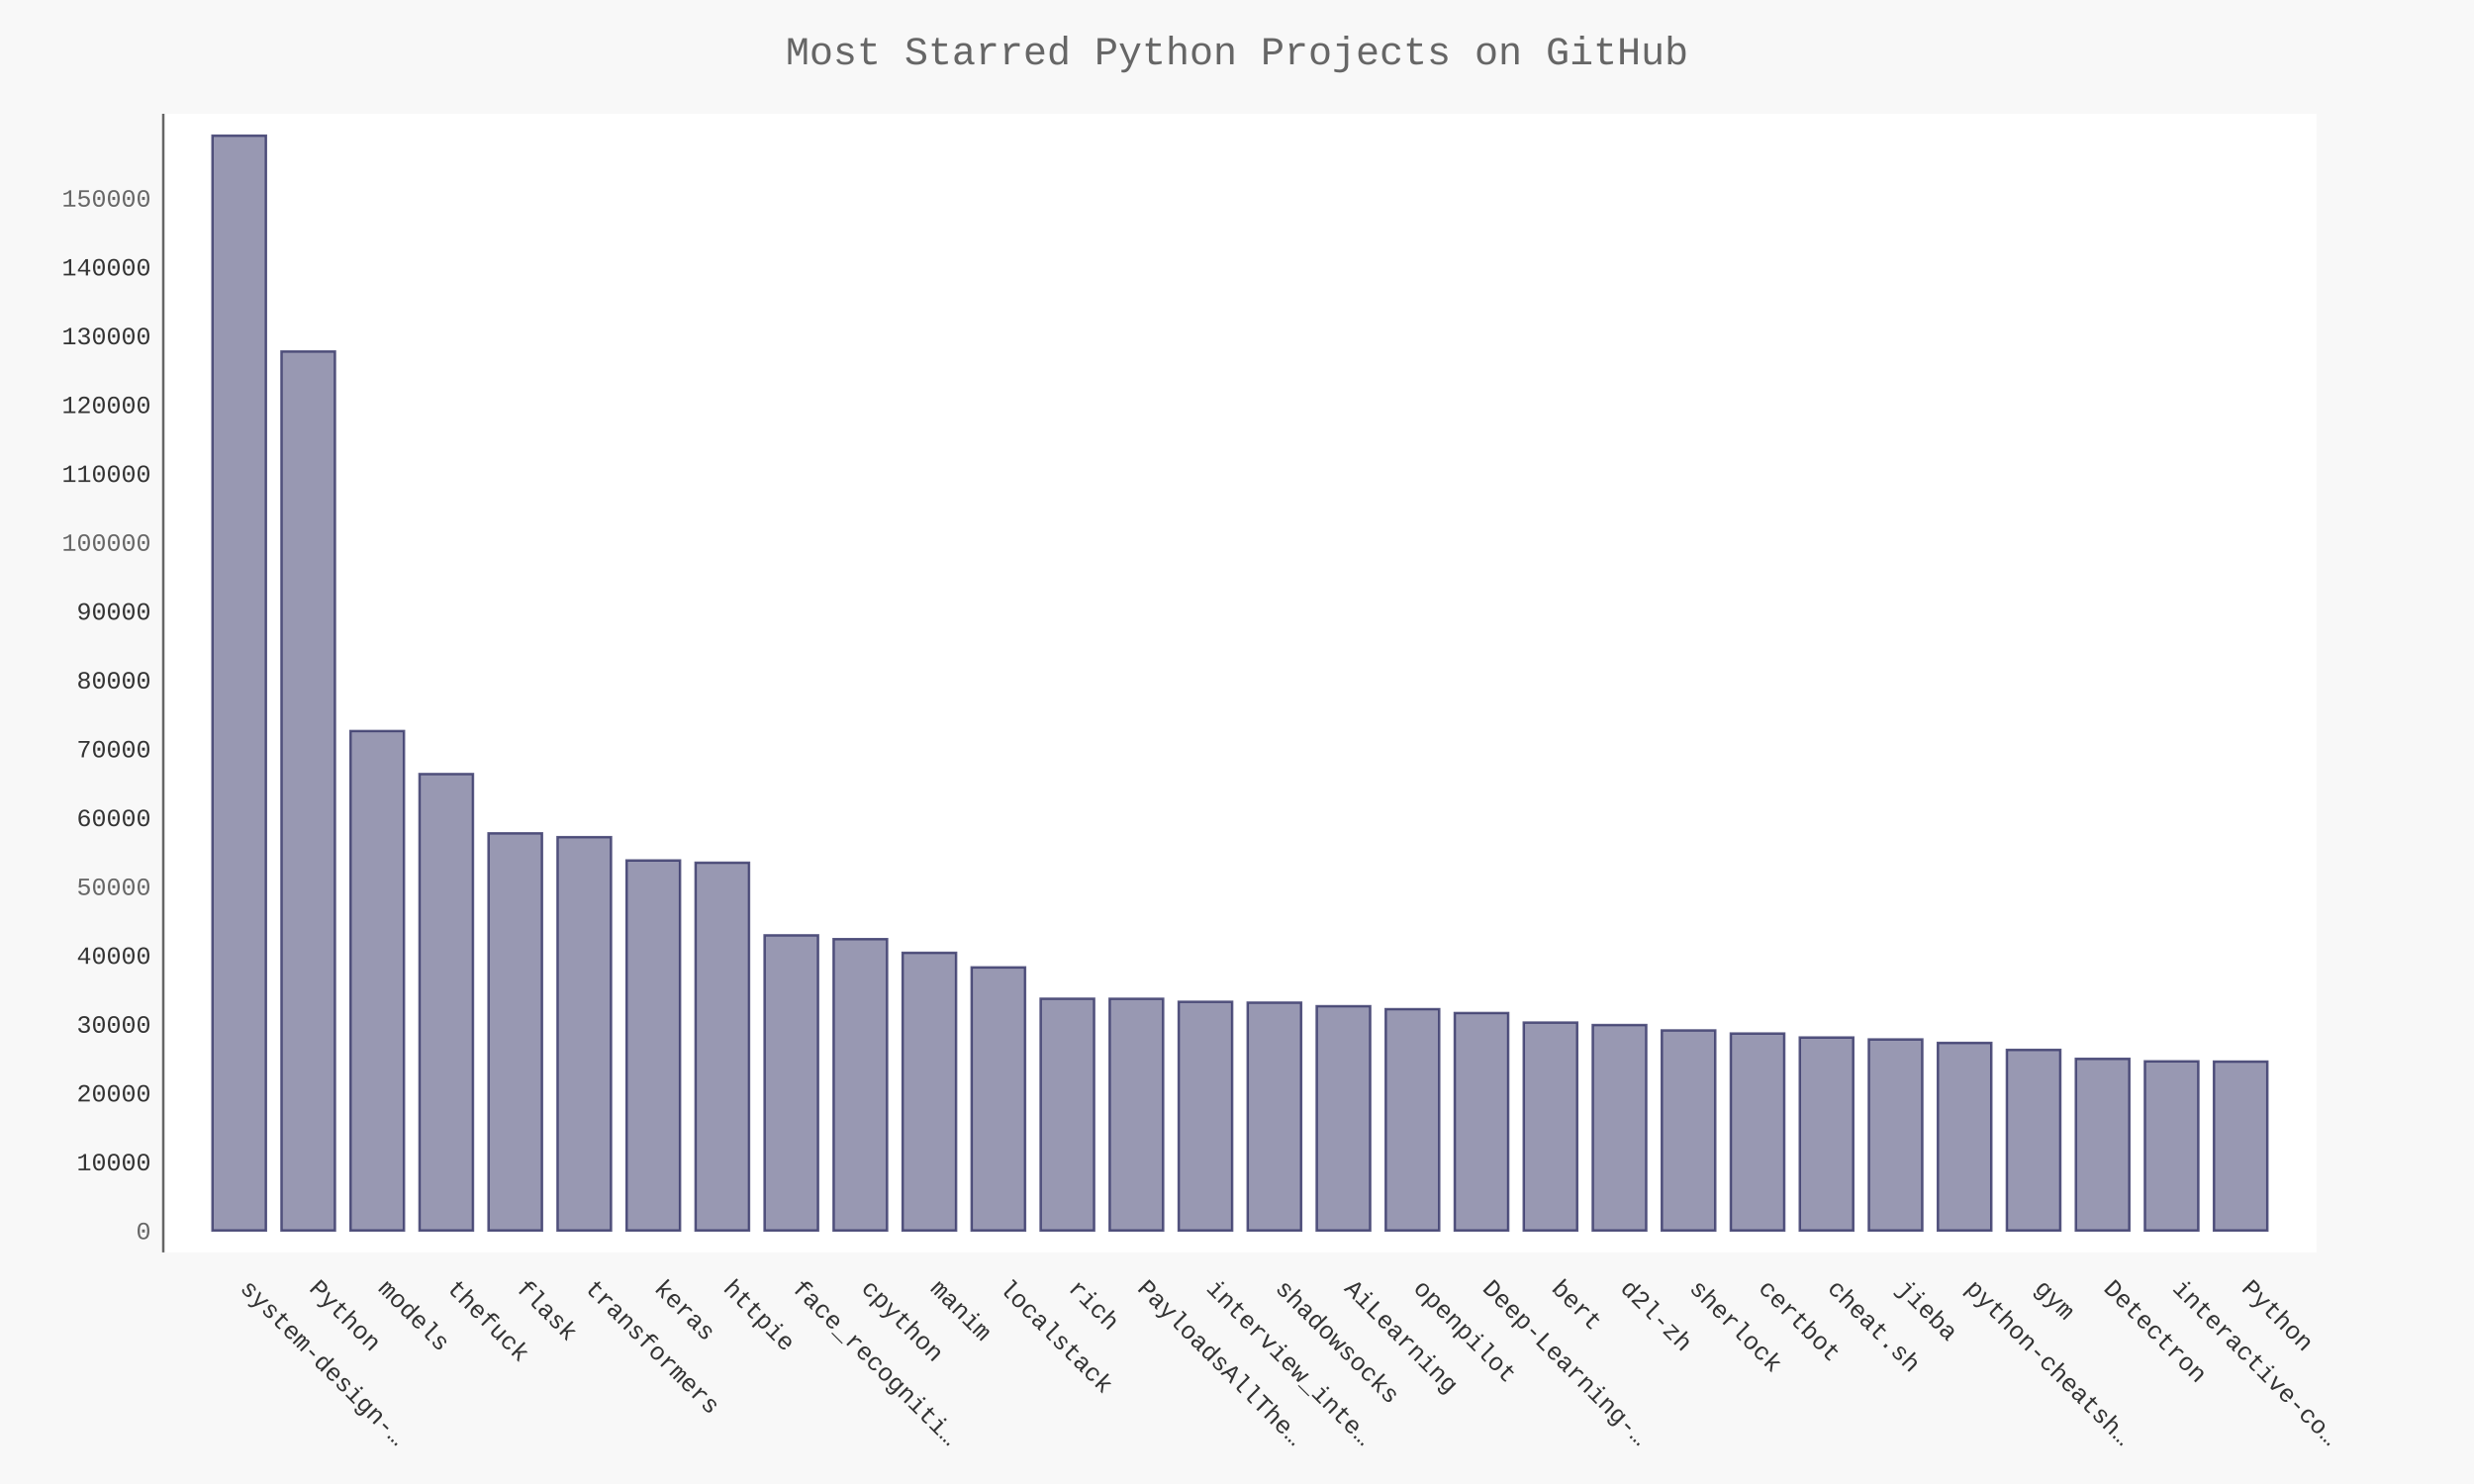
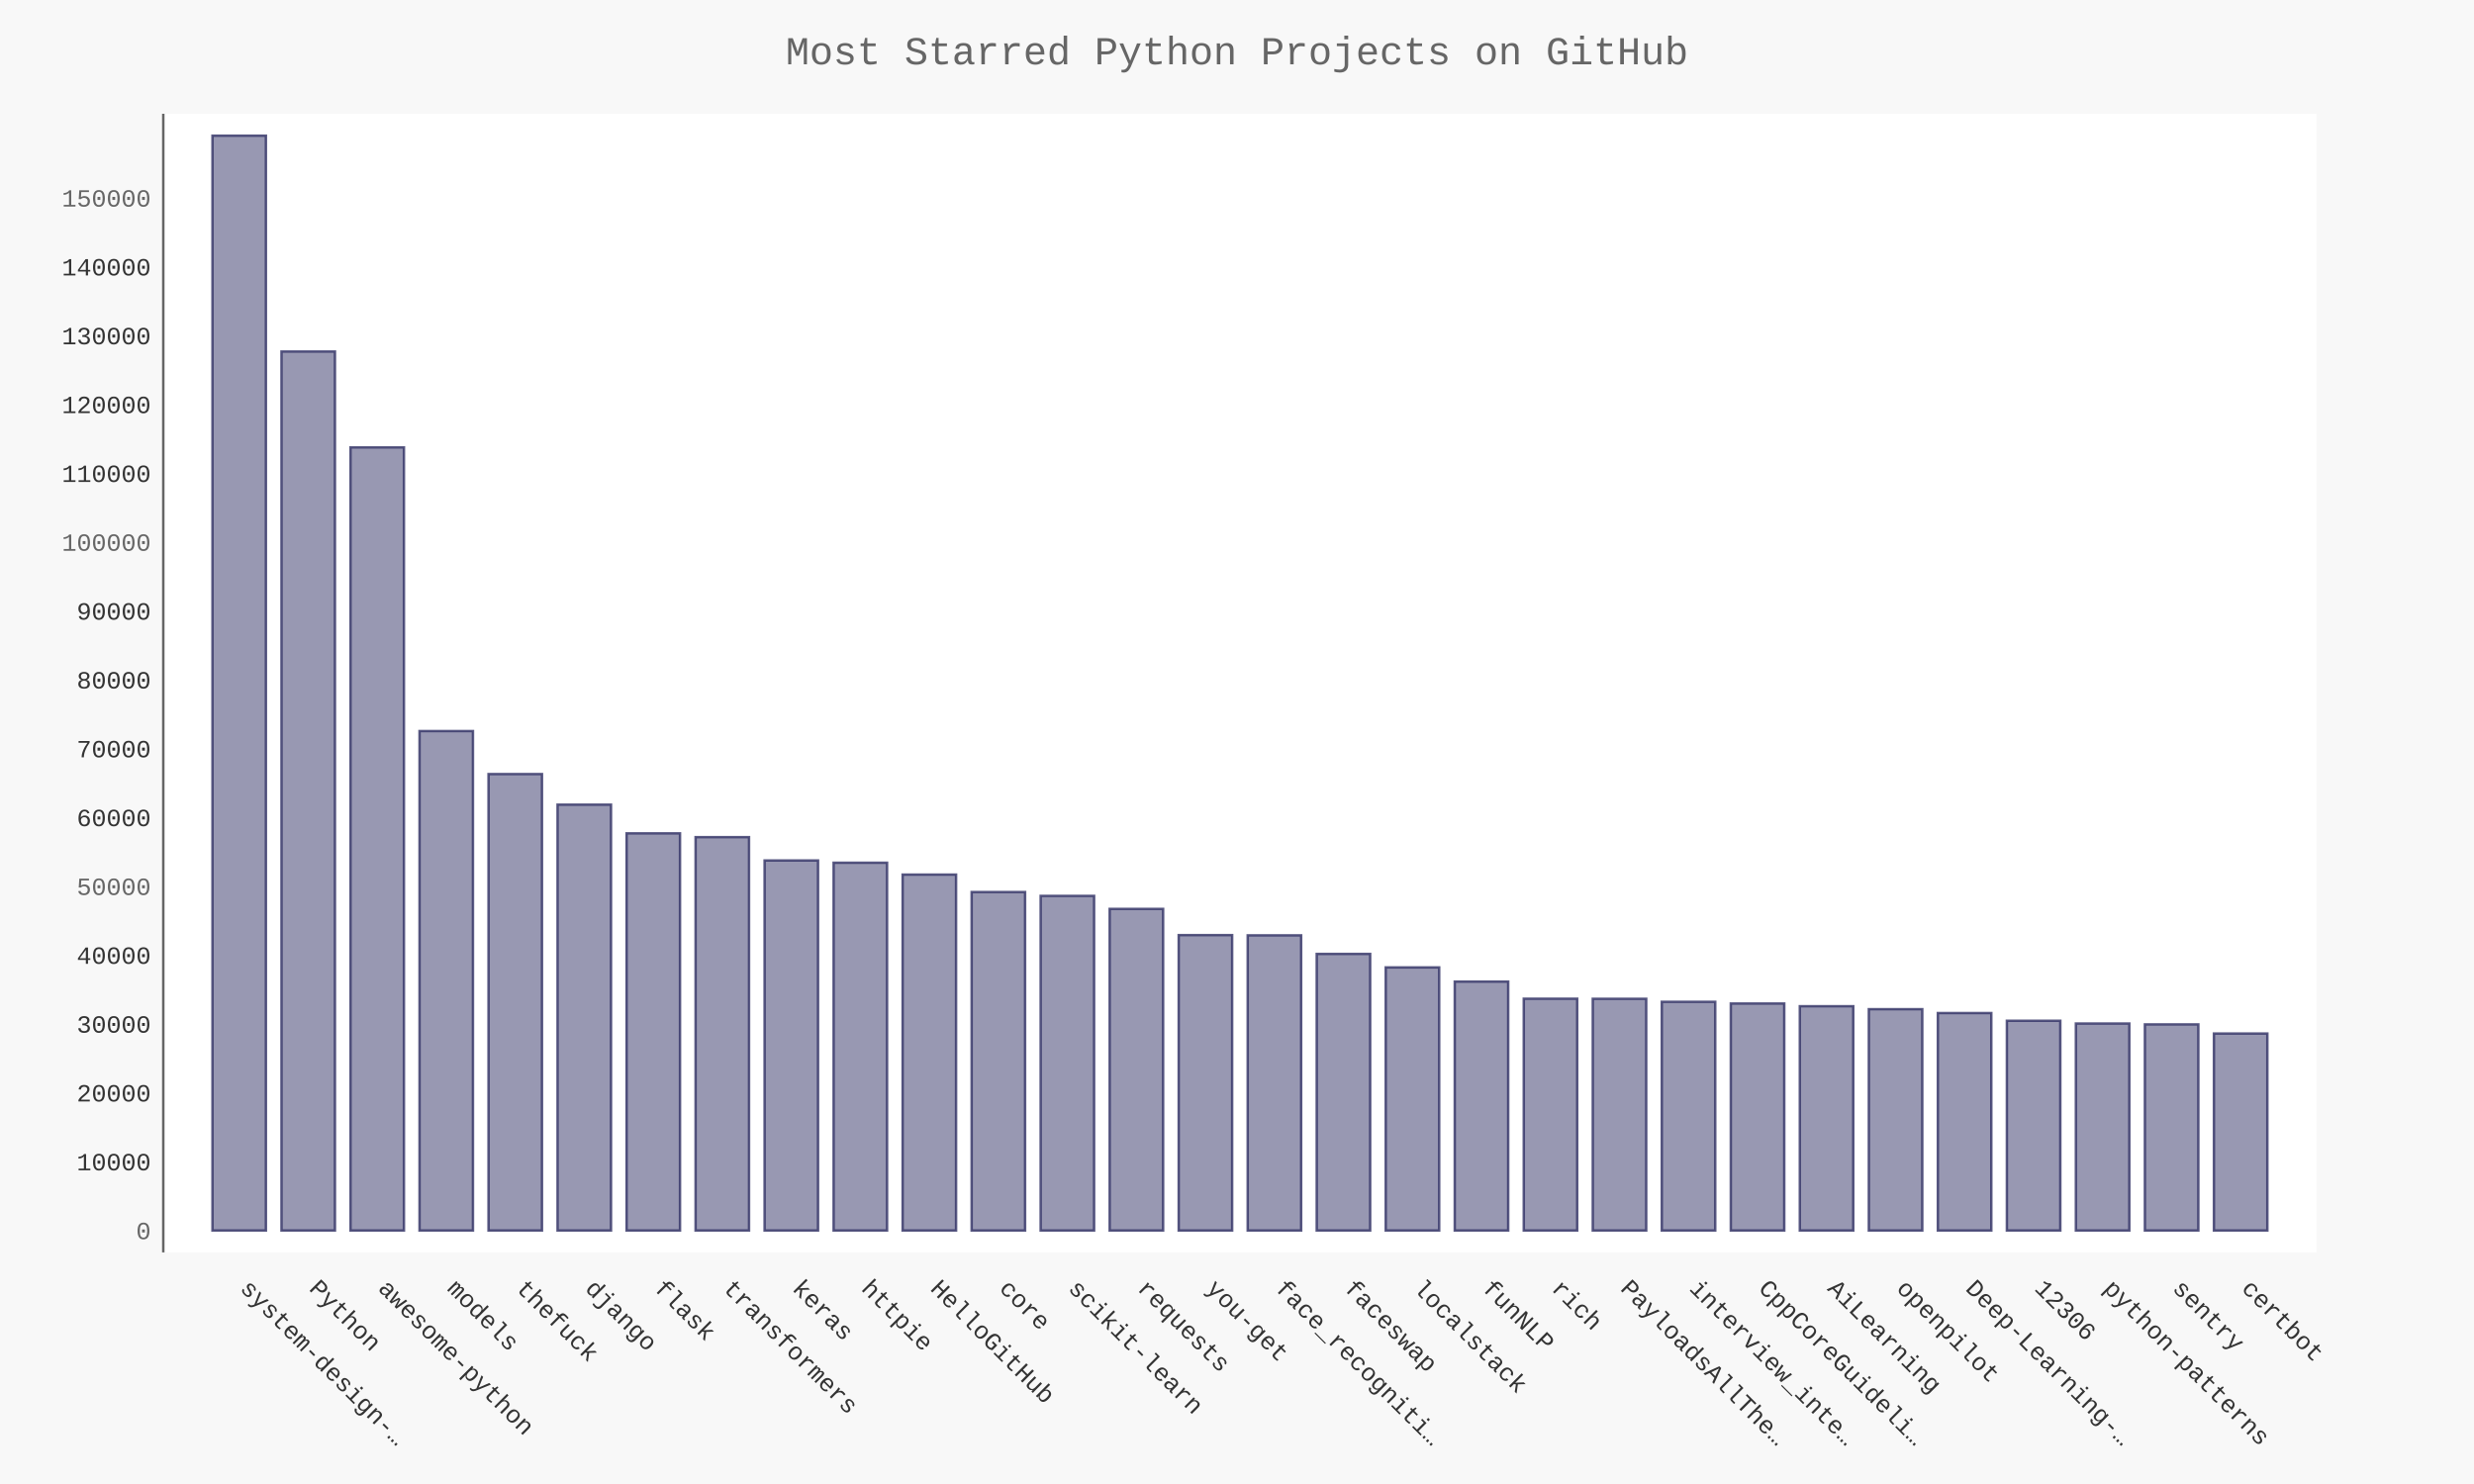
- <svg xmlns="http://www.w3.org/2000/svg" id="chart-93b68fd0-b45d-4089-a284-a05dd16a31fc" class="pygal-chart" viewBox="0 0 1000 600">
+ <svg xmlns="http://www.w3.org/2000/svg" id="chart-dcc4d223-6ba9-4e98-9881-a806a85a65e9" class="pygal-chart" viewBox="0 0 1000 600">
  <defs>
-     <style type="text/css">#chart-93b68fd0-b45d-4089-a284-a05dd16a31fc{-webkit-user-select:none;-webkit-font-smoothing:antialiased;font-family:Consolas,"Liberation Mono",Menlo,Courier,monospace}#chart-93b68fd0-b45d-4089-a284-a05dd16a31fc .title{font-family:Consolas,"Liberation Mono",Menlo,Courier,monospace;font-size:16px}#chart-93b68fd0-b45d-4089-a284-a05dd16a31fc .legends .legend text{font-family:Consolas,"Liberation Mono",Menlo,Courier,monospace;font-size:14px}#chart-93b68fd0-b45d-4089-a284-a05dd16a31fc .axis text{font-family:Consolas,"Liberation Mono",Menlo,Courier,monospace;font-size:10px}#chart-93b68fd0-b45d-4089-a284-a05dd16a31fc .axis text.major{font-family:Consolas,"Liberation Mono",Menlo,Courier,monospace;font-size:10px}#chart-93b68fd0-b45d-4089-a284-a05dd16a31fc .text-overlay text.value{font-family:Consolas,"Liberation Mono",Menlo,Courier,monospace;font-size:16px}#chart-93b68fd0-b45d-4089-a284-a05dd16a31fc .text-overlay text.label{font-family:Consolas,"Liberation Mono",Menlo,Courier,monospace;font-size:10px}#chart-93b68fd0-b45d-4089-a284-a05dd16a31fc .tooltip{font-family:Consolas,"Liberation Mono",Menlo,Courier,monospace;font-size:14px}#chart-93b68fd0-b45d-4089-a284-a05dd16a31fc text.no_data{font-family:Consolas,"Liberation Mono",Menlo,Courier,monospace;font-size:64px}
- #chart-93b68fd0-b45d-4089-a284-a05dd16a31fc{background-color:#f8f8f8}#chart-93b68fd0-b45d-4089-a284-a05dd16a31fc path,#chart-93b68fd0-b45d-4089-a284-a05dd16a31fc line,#chart-93b68fd0-b45d-4089-a284-a05dd16a31fc rect,#chart-93b68fd0-b45d-4089-a284-a05dd16a31fc circle{-webkit-transition:250ms ease-in;-moz-transition:250ms ease-in;transition:250ms ease-in}#chart-93b68fd0-b45d-4089-a284-a05dd16a31fc .graph &gt; .background{fill:#f8f8f8}#chart-93b68fd0-b45d-4089-a284-a05dd16a31fc .plot &gt; .background{fill:#ffffff}#chart-93b68fd0-b45d-4089-a284-a05dd16a31fc .graph{fill:#333}#chart-93b68fd0-b45d-4089-a284-a05dd16a31fc text.no_data{fill:#666}#chart-93b68fd0-b45d-4089-a284-a05dd16a31fc .title{fill:#666}#chart-93b68fd0-b45d-4089-a284-a05dd16a31fc .legends .legend text{fill:#333}#chart-93b68fd0-b45d-4089-a284-a05dd16a31fc .legends .legend:hover text{fill:#666}#chart-93b68fd0-b45d-4089-a284-a05dd16a31fc .axis .line{stroke:#666}#chart-93b68fd0-b45d-4089-a284-a05dd16a31fc .axis .guide.line{stroke:rgba(0,0,0,0.5)}#chart-93b68fd0-b45d-4089-a284-a05dd16a31fc .axis .major.line{stroke:#333}#chart-93b68fd0-b45d-4089-a284-a05dd16a31fc .axis text.major{fill:#666}#chart-93b68fd0-b45d-4089-a284-a05dd16a31fc .axis.y .guides:hover .guide.line,#chart-93b68fd0-b45d-4089-a284-a05dd16a31fc .line-graph .axis.x .guides:hover .guide.line,#chart-93b68fd0-b45d-4089-a284-a05dd16a31fc .stackedline-graph .axis.x .guides:hover .guide.line,#chart-93b68fd0-b45d-4089-a284-a05dd16a31fc .xy-graph .axis.x .guides:hover .guide.line{stroke:#666}#chart-93b68fd0-b45d-4089-a284-a05dd16a31fc .axis .guides:hover text{fill:#666}#chart-93b68fd0-b45d-4089-a284-a05dd16a31fc .reactive{fill-opacity:.5;stroke-opacity:.8;stroke-width:1}#chart-93b68fd0-b45d-4089-a284-a05dd16a31fc .ci{stroke:#333}#chart-93b68fd0-b45d-4089-a284-a05dd16a31fc .reactive.active,#chart-93b68fd0-b45d-4089-a284-a05dd16a31fc .active .reactive{fill-opacity:.9;stroke-opacity:.9;stroke-width:4}#chart-93b68fd0-b45d-4089-a284-a05dd16a31fc .ci .reactive.active{stroke-width:1.5}#chart-93b68fd0-b45d-4089-a284-a05dd16a31fc .series text{fill:#666}#chart-93b68fd0-b45d-4089-a284-a05dd16a31fc .tooltip rect{fill:#ffffff;stroke:#666;-webkit-transition:opacity 250ms ease-in;-moz-transition:opacity 250ms ease-in;transition:opacity 250ms ease-in}#chart-93b68fd0-b45d-4089-a284-a05dd16a31fc .tooltip .label{fill:#333}#chart-93b68fd0-b45d-4089-a284-a05dd16a31fc .tooltip .label{fill:#333}#chart-93b68fd0-b45d-4089-a284-a05dd16a31fc .tooltip .legend{font-size:.8em;fill:rgba(0,0,0,0.5)}#chart-93b68fd0-b45d-4089-a284-a05dd16a31fc .tooltip .x_label{font-size:.6em;fill:#666}#chart-93b68fd0-b45d-4089-a284-a05dd16a31fc .tooltip .xlink{font-size:.5em;text-decoration:underline}#chart-93b68fd0-b45d-4089-a284-a05dd16a31fc .tooltip .value{font-size:1.5em}#chart-93b68fd0-b45d-4089-a284-a05dd16a31fc .bound{font-size:.5em}#chart-93b68fd0-b45d-4089-a284-a05dd16a31fc .max-value{font-size:.75em;fill:rgba(0,0,0,0.5)}#chart-93b68fd0-b45d-4089-a284-a05dd16a31fc .map-element{fill:#ffffff;stroke:rgba(0,0,0,0.5) !important}#chart-93b68fd0-b45d-4089-a284-a05dd16a31fc .map-element .reactive{fill-opacity:inherit;stroke-opacity:inherit}#chart-93b68fd0-b45d-4089-a284-a05dd16a31fc .color-0,#chart-93b68fd0-b45d-4089-a284-a05dd16a31fc .color-0 a:visited{stroke:#333366;fill:#333366}#chart-93b68fd0-b45d-4089-a284-a05dd16a31fc .text-overlay .color-0 text{fill:black}
- #chart-93b68fd0-b45d-4089-a284-a05dd16a31fc text.no_data{text-anchor:middle}#chart-93b68fd0-b45d-4089-a284-a05dd16a31fc .guide.line{fill:none}#chart-93b68fd0-b45d-4089-a284-a05dd16a31fc .centered{text-anchor:middle}#chart-93b68fd0-b45d-4089-a284-a05dd16a31fc .title{text-anchor:middle}#chart-93b68fd0-b45d-4089-a284-a05dd16a31fc .legends .legend text{fill-opacity:1}#chart-93b68fd0-b45d-4089-a284-a05dd16a31fc .axis.x text{text-anchor:middle}#chart-93b68fd0-b45d-4089-a284-a05dd16a31fc .axis.x:not(.web) text[transform]{text-anchor:start}#chart-93b68fd0-b45d-4089-a284-a05dd16a31fc .axis.x:not(.web) text[transform].backwards{text-anchor:end}#chart-93b68fd0-b45d-4089-a284-a05dd16a31fc .axis.y text{text-anchor:end}#chart-93b68fd0-b45d-4089-a284-a05dd16a31fc .axis.y text[transform].backwards{text-anchor:start}#chart-93b68fd0-b45d-4089-a284-a05dd16a31fc .axis.y2 text{text-anchor:start}#chart-93b68fd0-b45d-4089-a284-a05dd16a31fc .axis.y2 text[transform].backwards{text-anchor:end}#chart-93b68fd0-b45d-4089-a284-a05dd16a31fc .axis .guide.line{stroke-dasharray:4,4;stroke:black}#chart-93b68fd0-b45d-4089-a284-a05dd16a31fc .axis .major.guide.line{stroke-dasharray:6,6;stroke:black}#chart-93b68fd0-b45d-4089-a284-a05dd16a31fc .horizontal .axis.y .guide.line,#chart-93b68fd0-b45d-4089-a284-a05dd16a31fc .horizontal .axis.y2 .guide.line,#chart-93b68fd0-b45d-4089-a284-a05dd16a31fc .vertical .axis.x .guide.line{opacity:0}#chart-93b68fd0-b45d-4089-a284-a05dd16a31fc .horizontal .axis.always_show .guide.line,#chart-93b68fd0-b45d-4089-a284-a05dd16a31fc .vertical .axis.always_show .guide.line{opacity:1 !important}#chart-93b68fd0-b45d-4089-a284-a05dd16a31fc .axis.y .guides:hover .guide.line,#chart-93b68fd0-b45d-4089-a284-a05dd16a31fc .axis.y2 .guides:hover .guide.line,#chart-93b68fd0-b45d-4089-a284-a05dd16a31fc .axis.x .guides:hover .guide.line{opacity:1}#chart-93b68fd0-b45d-4089-a284-a05dd16a31fc .axis .guides:hover text{opacity:1}#chart-93b68fd0-b45d-4089-a284-a05dd16a31fc .nofill{fill:none}#chart-93b68fd0-b45d-4089-a284-a05dd16a31fc .subtle-fill{fill-opacity:.2}#chart-93b68fd0-b45d-4089-a284-a05dd16a31fc .dot{stroke-width:1px;fill-opacity:1;stroke-opacity:1}#chart-93b68fd0-b45d-4089-a284-a05dd16a31fc .dot.active{stroke-width:5px}#chart-93b68fd0-b45d-4089-a284-a05dd16a31fc .dot.negative{fill:transparent}#chart-93b68fd0-b45d-4089-a284-a05dd16a31fc text,#chart-93b68fd0-b45d-4089-a284-a05dd16a31fc tspan{stroke:none !important}#chart-93b68fd0-b45d-4089-a284-a05dd16a31fc .series text.active{opacity:1}#chart-93b68fd0-b45d-4089-a284-a05dd16a31fc .tooltip rect{fill-opacity:.95;stroke-width:.5}#chart-93b68fd0-b45d-4089-a284-a05dd16a31fc .tooltip text{fill-opacity:1}#chart-93b68fd0-b45d-4089-a284-a05dd16a31fc .showable{visibility:hidden}#chart-93b68fd0-b45d-4089-a284-a05dd16a31fc .showable.shown{visibility:visible}#chart-93b68fd0-b45d-4089-a284-a05dd16a31fc .gauge-background{fill:rgba(229,229,229,1);stroke:none}#chart-93b68fd0-b45d-4089-a284-a05dd16a31fc .bg-lines{stroke:#f8f8f8;stroke-width:2px}</style>
+     <style type="text/css">#chart-dcc4d223-6ba9-4e98-9881-a806a85a65e9{-webkit-user-select:none;-webkit-font-smoothing:antialiased;font-family:Consolas,"Liberation Mono",Menlo,Courier,monospace}#chart-dcc4d223-6ba9-4e98-9881-a806a85a65e9 .title{font-family:Consolas,"Liberation Mono",Menlo,Courier,monospace;font-size:16px}#chart-dcc4d223-6ba9-4e98-9881-a806a85a65e9 .legends .legend text{font-family:Consolas,"Liberation Mono",Menlo,Courier,monospace;font-size:14px}#chart-dcc4d223-6ba9-4e98-9881-a806a85a65e9 .axis text{font-family:Consolas,"Liberation Mono",Menlo,Courier,monospace;font-size:10px}#chart-dcc4d223-6ba9-4e98-9881-a806a85a65e9 .axis text.major{font-family:Consolas,"Liberation Mono",Menlo,Courier,monospace;font-size:10px}#chart-dcc4d223-6ba9-4e98-9881-a806a85a65e9 .text-overlay text.value{font-family:Consolas,"Liberation Mono",Menlo,Courier,monospace;font-size:16px}#chart-dcc4d223-6ba9-4e98-9881-a806a85a65e9 .text-overlay text.label{font-family:Consolas,"Liberation Mono",Menlo,Courier,monospace;font-size:10px}#chart-dcc4d223-6ba9-4e98-9881-a806a85a65e9 .tooltip{font-family:Consolas,"Liberation Mono",Menlo,Courier,monospace;font-size:14px}#chart-dcc4d223-6ba9-4e98-9881-a806a85a65e9 text.no_data{font-family:Consolas,"Liberation Mono",Menlo,Courier,monospace;font-size:64px}
+ #chart-dcc4d223-6ba9-4e98-9881-a806a85a65e9{background-color:#f8f8f8}#chart-dcc4d223-6ba9-4e98-9881-a806a85a65e9 path,#chart-dcc4d223-6ba9-4e98-9881-a806a85a65e9 line,#chart-dcc4d223-6ba9-4e98-9881-a806a85a65e9 rect,#chart-dcc4d223-6ba9-4e98-9881-a806a85a65e9 circle{-webkit-transition:250ms ease-in;-moz-transition:250ms ease-in;transition:250ms ease-in}#chart-dcc4d223-6ba9-4e98-9881-a806a85a65e9 .graph &gt; .background{fill:#f8f8f8}#chart-dcc4d223-6ba9-4e98-9881-a806a85a65e9 .plot &gt; .background{fill:#ffffff}#chart-dcc4d223-6ba9-4e98-9881-a806a85a65e9 .graph{fill:#333}#chart-dcc4d223-6ba9-4e98-9881-a806a85a65e9 text.no_data{fill:#666}#chart-dcc4d223-6ba9-4e98-9881-a806a85a65e9 .title{fill:#666}#chart-dcc4d223-6ba9-4e98-9881-a806a85a65e9 .legends .legend text{fill:#333}#chart-dcc4d223-6ba9-4e98-9881-a806a85a65e9 .legends .legend:hover text{fill:#666}#chart-dcc4d223-6ba9-4e98-9881-a806a85a65e9 .axis .line{stroke:#666}#chart-dcc4d223-6ba9-4e98-9881-a806a85a65e9 .axis .guide.line{stroke:rgba(0,0,0,0.5)}#chart-dcc4d223-6ba9-4e98-9881-a806a85a65e9 .axis .major.line{stroke:#333}#chart-dcc4d223-6ba9-4e98-9881-a806a85a65e9 .axis text.major{fill:#666}#chart-dcc4d223-6ba9-4e98-9881-a806a85a65e9 .axis.y .guides:hover .guide.line,#chart-dcc4d223-6ba9-4e98-9881-a806a85a65e9 .line-graph .axis.x .guides:hover .guide.line,#chart-dcc4d223-6ba9-4e98-9881-a806a85a65e9 .stackedline-graph .axis.x .guides:hover .guide.line,#chart-dcc4d223-6ba9-4e98-9881-a806a85a65e9 .xy-graph .axis.x .guides:hover .guide.line{stroke:#666}#chart-dcc4d223-6ba9-4e98-9881-a806a85a65e9 .axis .guides:hover text{fill:#666}#chart-dcc4d223-6ba9-4e98-9881-a806a85a65e9 .reactive{fill-opacity:.5;stroke-opacity:.8;stroke-width:1}#chart-dcc4d223-6ba9-4e98-9881-a806a85a65e9 .ci{stroke:#333}#chart-dcc4d223-6ba9-4e98-9881-a806a85a65e9 .reactive.active,#chart-dcc4d223-6ba9-4e98-9881-a806a85a65e9 .active .reactive{fill-opacity:.9;stroke-opacity:.9;stroke-width:4}#chart-dcc4d223-6ba9-4e98-9881-a806a85a65e9 .ci .reactive.active{stroke-width:1.5}#chart-dcc4d223-6ba9-4e98-9881-a806a85a65e9 .series text{fill:#666}#chart-dcc4d223-6ba9-4e98-9881-a806a85a65e9 .tooltip rect{fill:#ffffff;stroke:#666;-webkit-transition:opacity 250ms ease-in;-moz-transition:opacity 250ms ease-in;transition:opacity 250ms ease-in}#chart-dcc4d223-6ba9-4e98-9881-a806a85a65e9 .tooltip .label{fill:#333}#chart-dcc4d223-6ba9-4e98-9881-a806a85a65e9 .tooltip .label{fill:#333}#chart-dcc4d223-6ba9-4e98-9881-a806a85a65e9 .tooltip .legend{font-size:.8em;fill:rgba(0,0,0,0.5)}#chart-dcc4d223-6ba9-4e98-9881-a806a85a65e9 .tooltip .x_label{font-size:.6em;fill:#666}#chart-dcc4d223-6ba9-4e98-9881-a806a85a65e9 .tooltip .xlink{font-size:.5em;text-decoration:underline}#chart-dcc4d223-6ba9-4e98-9881-a806a85a65e9 .tooltip .value{font-size:1.5em}#chart-dcc4d223-6ba9-4e98-9881-a806a85a65e9 .bound{font-size:.5em}#chart-dcc4d223-6ba9-4e98-9881-a806a85a65e9 .max-value{font-size:.75em;fill:rgba(0,0,0,0.5)}#chart-dcc4d223-6ba9-4e98-9881-a806a85a65e9 .map-element{fill:#ffffff;stroke:rgba(0,0,0,0.5) !important}#chart-dcc4d223-6ba9-4e98-9881-a806a85a65e9 .map-element .reactive{fill-opacity:inherit;stroke-opacity:inherit}#chart-dcc4d223-6ba9-4e98-9881-a806a85a65e9 .color-0,#chart-dcc4d223-6ba9-4e98-9881-a806a85a65e9 .color-0 a:visited{stroke:#333366;fill:#333366}#chart-dcc4d223-6ba9-4e98-9881-a806a85a65e9 .text-overlay .color-0 text{fill:black}
+ #chart-dcc4d223-6ba9-4e98-9881-a806a85a65e9 text.no_data{text-anchor:middle}#chart-dcc4d223-6ba9-4e98-9881-a806a85a65e9 .guide.line{fill:none}#chart-dcc4d223-6ba9-4e98-9881-a806a85a65e9 .centered{text-anchor:middle}#chart-dcc4d223-6ba9-4e98-9881-a806a85a65e9 .title{text-anchor:middle}#chart-dcc4d223-6ba9-4e98-9881-a806a85a65e9 .legends .legend text{fill-opacity:1}#chart-dcc4d223-6ba9-4e98-9881-a806a85a65e9 .axis.x text{text-anchor:middle}#chart-dcc4d223-6ba9-4e98-9881-a806a85a65e9 .axis.x:not(.web) text[transform]{text-anchor:start}#chart-dcc4d223-6ba9-4e98-9881-a806a85a65e9 .axis.x:not(.web) text[transform].backwards{text-anchor:end}#chart-dcc4d223-6ba9-4e98-9881-a806a85a65e9 .axis.y text{text-anchor:end}#chart-dcc4d223-6ba9-4e98-9881-a806a85a65e9 .axis.y text[transform].backwards{text-anchor:start}#chart-dcc4d223-6ba9-4e98-9881-a806a85a65e9 .axis.y2 text{text-anchor:start}#chart-dcc4d223-6ba9-4e98-9881-a806a85a65e9 .axis.y2 text[transform].backwards{text-anchor:end}#chart-dcc4d223-6ba9-4e98-9881-a806a85a65e9 .axis .guide.line{stroke-dasharray:4,4;stroke:black}#chart-dcc4d223-6ba9-4e98-9881-a806a85a65e9 .axis .major.guide.line{stroke-dasharray:6,6;stroke:black}#chart-dcc4d223-6ba9-4e98-9881-a806a85a65e9 .horizontal .axis.y .guide.line,#chart-dcc4d223-6ba9-4e98-9881-a806a85a65e9 .horizontal .axis.y2 .guide.line,#chart-dcc4d223-6ba9-4e98-9881-a806a85a65e9 .vertical .axis.x .guide.line{opacity:0}#chart-dcc4d223-6ba9-4e98-9881-a806a85a65e9 .horizontal .axis.always_show .guide.line,#chart-dcc4d223-6ba9-4e98-9881-a806a85a65e9 .vertical .axis.always_show .guide.line{opacity:1 !important}#chart-dcc4d223-6ba9-4e98-9881-a806a85a65e9 .axis.y .guides:hover .guide.line,#chart-dcc4d223-6ba9-4e98-9881-a806a85a65e9 .axis.y2 .guides:hover .guide.line,#chart-dcc4d223-6ba9-4e98-9881-a806a85a65e9 .axis.x .guides:hover .guide.line{opacity:1}#chart-dcc4d223-6ba9-4e98-9881-a806a85a65e9 .axis .guides:hover text{opacity:1}#chart-dcc4d223-6ba9-4e98-9881-a806a85a65e9 .nofill{fill:none}#chart-dcc4d223-6ba9-4e98-9881-a806a85a65e9 .subtle-fill{fill-opacity:.2}#chart-dcc4d223-6ba9-4e98-9881-a806a85a65e9 .dot{stroke-width:1px;fill-opacity:1;stroke-opacity:1}#chart-dcc4d223-6ba9-4e98-9881-a806a85a65e9 .dot.active{stroke-width:5px}#chart-dcc4d223-6ba9-4e98-9881-a806a85a65e9 .dot.negative{fill:transparent}#chart-dcc4d223-6ba9-4e98-9881-a806a85a65e9 text,#chart-dcc4d223-6ba9-4e98-9881-a806a85a65e9 tspan{stroke:none !important}#chart-dcc4d223-6ba9-4e98-9881-a806a85a65e9 .series text.active{opacity:1}#chart-dcc4d223-6ba9-4e98-9881-a806a85a65e9 .tooltip rect{fill-opacity:.95;stroke-width:.5}#chart-dcc4d223-6ba9-4e98-9881-a806a85a65e9 .tooltip text{fill-opacity:1}#chart-dcc4d223-6ba9-4e98-9881-a806a85a65e9 .showable{visibility:hidden}#chart-dcc4d223-6ba9-4e98-9881-a806a85a65e9 .showable.shown{visibility:visible}#chart-dcc4d223-6ba9-4e98-9881-a806a85a65e9 .gauge-background{fill:rgba(229,229,229,1);stroke:none}#chart-dcc4d223-6ba9-4e98-9881-a806a85a65e9 .bg-lines{stroke:#f8f8f8;stroke-width:2px}</style>
  </defs>
  <g class="graph bar-graph vertical">
    <rect x="0" y="0" width="1000" height="600" class="background" />
    <g transform="translate(66, 46)" class="plot">
      <rect x="0" y="0" width="870.36" height="460.36" class="background" />
      <g class="axis y">
        <g class="guides">
          <text x="-5" y="455.007" class="major">0</text>
        </g>
        <g class="guides">
          <text x="-5" y="427.175" class="">10000</text>
        </g>
        <g class="guides">
-           <text x="-5" y="399.343" class="">20000</text>
-         </g>
-         <g class="guides">
-           <text x="-5" y="371.511" class="">30000</text>
-         </g>
-         <g class="guides">
-           <text x="-5" y="343.679" class="">40000</text>
-         </g>
-         <g class="guides">
-           <text x="-5" y="315.847" class="major">50000</text>
-         </g>
-         <g class="guides">
-           <text x="-5" y="288.015" class="">60000</text>
-         </g>
-         <g class="guides">
-           <text x="-5" y="260.183" class="">70000</text>
-         </g>
-         <g class="guides">
-           <text x="-5" y="232.351" class="">80000</text>
-         </g>
-         <g class="guides">
-           <text x="-5" y="204.519" class="">90000</text>
-         </g>
-         <g class="guides">
-           <text x="-5" y="176.687" class="major">100000</text>
-         </g>
-         <g class="guides">
-           <text x="-5" y="148.855" class="">110000</text>
-         </g>
-         <g class="guides">
-           <text x="-5" y="121.023" class="">120000</text>
-         </g>
-         <g class="guides">
-           <text x="-5" y="93.191" class="">130000</text>
-         </g>
-         <g class="guides">
-           <text x="-5" y="65.359" class="">140000</text>
-         </g>
-         <g class="guides">
-           <text x="-5" y="37.527" class="major">150000</text>
+           <text x="-5" y="399.344" class="">20000</text>
+         </g>
+         <g class="guides">
+           <text x="-5" y="371.512" class="">30000</text>
+         </g>
+         <g class="guides">
+           <text x="-5" y="343.68" class="">40000</text>
+         </g>
+         <g class="guides">
+           <text x="-5" y="315.848" class="major">50000</text>
+         </g>
+         <g class="guides">
+           <text x="-5" y="288.016" class="">60000</text>
+         </g>
+         <g class="guides">
+           <text x="-5" y="260.184" class="">70000</text>
+         </g>
+         <g class="guides">
+           <text x="-5" y="232.353" class="">80000</text>
+         </g>
+         <g class="guides">
+           <text x="-5" y="204.521" class="">90000</text>
+         </g>
+         <g class="guides">
+           <text x="-5" y="176.689" class="major">100000</text>
+         </g>
+         <g class="guides">
+           <text x="-5" y="148.857" class="">110000</text>
+         </g>
+         <g class="guides">
+           <text x="-5" y="121.025" class="">120000</text>
+         </g>
+         <g class="guides">
+           <text x="-5" y="93.193" class="">130000</text>
+         </g>
+         <g class="guides">
+           <text x="-5" y="65.362" class="">140000</text>
+         </g>
+         <g class="guides">
+           <text x="-5" y="37.53" class="major">150000</text>
        </g>
      </g>
      <g class="axis x">
        <path d="M0 0 v460.36" class="line" />
        <g class="guides">
          <path d="M30.686 0 v460.36" class="guide line" />
          <text x="30.686" y="475.36" class="" transform="rotate(45 30.68578 475.3604)">system-design-…</text>
        </g>
        <g class="guides">
          <path d="M58.582 0 v460.36" class="guide line" />
          <text x="58.582" y="475.36" class="" transform="rotate(45 58.58195 475.3604)">Python</text>
        </g>
        <g class="guides">
          <path d="M86.478 0 v460.36" class="guide line" />
-           <text x="86.478" y="475.36" class="" transform="rotate(45 86.47812 475.3604)">models</text>
+           <text x="86.478" y="475.36" class="" transform="rotate(45 86.47812 475.3604)">awesome-python</text>
        </g>
        <g class="guides">
          <path d="M114.374 0 v460.36" class="guide line" />
-           <text x="114.374" y="475.36" class="" transform="rotate(45 114.3743 475.3604)">thefuck</text>
+           <text x="114.374" y="475.36" class="" transform="rotate(45 114.3743 475.3604)">models</text>
        </g>
        <g class="guides">
          <path d="M142.27 0 v460.36" class="guide line" />
-           <text x="142.27" y="475.36" class="" transform="rotate(45 142.2704 475.3604)">flask</text>
+           <text x="142.27" y="475.36" class="" transform="rotate(45 142.2704 475.3604)">thefuck</text>
        </g>
        <g class="guides">
          <path d="M170.167 0 v460.36" class="guide line" />
-           <text x="170.167" y="475.36" class="" transform="rotate(45 170.1666 475.3604)">transformers</text>
+           <text x="170.167" y="475.36" class="" transform="rotate(45 170.1666 475.3604)">django</text>
        </g>
        <g class="guides">
          <path d="M198.063 0 v460.36" class="guide line" />
-           <text x="198.063" y="475.36" class="" transform="rotate(45 198.0628 475.3604)">keras</text>
+           <text x="198.063" y="475.36" class="" transform="rotate(45 198.0628 475.3604)">flask</text>
        </g>
        <g class="guides">
          <path d="M225.959 0 v460.36" class="guide line" />
-           <text x="225.959" y="475.36" class="" transform="rotate(45 225.9589 475.3604)">httpie</text>
+           <text x="225.959" y="475.36" class="" transform="rotate(45 225.9589 475.3604)">transformers</text>
        </g>
        <g class="guides">
          <path d="M253.855 0 v460.36" class="guide line" />
-           <text x="253.855" y="475.36" class="" transform="rotate(45 253.8551 475.3604)">face_recogniti…</text>
+           <text x="253.855" y="475.36" class="" transform="rotate(45 253.8551 475.3604)">keras</text>
        </g>
        <g class="guides">
          <path d="M281.751 0 v460.36" class="guide line" />
-           <text x="281.751" y="475.36" class="" transform="rotate(45 281.7513 475.3604)">cpython</text>
+           <text x="281.751" y="475.36" class="" transform="rotate(45 281.7513 475.3604)">httpie</text>
        </g>
        <g class="guides">
          <path d="M309.647 0 v460.36" class="guide line" />
-           <text x="309.647" y="475.36" class="" transform="rotate(45 309.6474 475.3604)">manim</text>
+           <text x="309.647" y="475.36" class="" transform="rotate(45 309.6474 475.3604)">HelloGitHub</text>
        </g>
        <g class="guides">
          <path d="M337.544 0 v460.36" class="guide line" />
-           <text x="337.544" y="475.36" class="" transform="rotate(45 337.5436 475.3604)">localstack</text>
+           <text x="337.544" y="475.36" class="" transform="rotate(45 337.5436 475.3604)">core</text>
        </g>
        <g class="guides">
          <path d="M365.44 0 v460.36" class="guide line" />
-           <text x="365.44" y="475.36" class="" transform="rotate(45 365.4398 475.3604)">rich</text>
+           <text x="365.44" y="475.36" class="" transform="rotate(45 365.4398 475.3604)">scikit-learn</text>
        </g>
        <g class="guides">
          <path d="M393.336 0 v460.36" class="guide line" />
-           <text x="393.336" y="475.36" class="" transform="rotate(45 393.3359 475.3604)">PayloadsAllThe…</text>
+           <text x="393.336" y="475.36" class="" transform="rotate(45 393.3359 475.3604)">requests</text>
        </g>
        <g class="guides">
          <path d="M421.232 0 v460.36" class="guide line" />
-           <text x="421.232" y="475.36" class="" transform="rotate(45 421.2321 475.3604)">interview_inte…</text>
+           <text x="421.232" y="475.36" class="" transform="rotate(45 421.2321 475.3604)">you-get</text>
        </g>
        <g class="guides">
          <path d="M449.128 0 v460.36" class="guide line" />
-           <text x="449.128" y="475.36" class="" transform="rotate(45 449.1283 475.3604)">shadowsocks</text>
+           <text x="449.128" y="475.36" class="" transform="rotate(45 449.1283 475.3604)">face_recogniti…</text>
        </g>
        <g class="guides">
          <path d="M477.024 0 v460.36" class="guide line" />
-           <text x="477.024" y="475.36" class="" transform="rotate(45 477.0244 475.3604)">AiLearning</text>
+           <text x="477.024" y="475.36" class="" transform="rotate(45 477.0244 475.3604)">faceswap</text>
        </g>
        <g class="guides">
          <path d="M504.921 0 v460.36" class="guide line" />
-           <text x="504.921" y="475.36" class="" transform="rotate(45 504.9206 475.3604)">openpilot</text>
+           <text x="504.921" y="475.36" class="" transform="rotate(45 504.9206 475.3604)">localstack</text>
        </g>
        <g class="guides">
          <path d="M532.817 0 v460.36" class="guide line" />
-           <text x="532.817" y="475.36" class="" transform="rotate(45 532.8168 475.3604)">Deep-Learning-…</text>
+           <text x="532.817" y="475.36" class="" transform="rotate(45 532.8168 475.3604)">funNLP</text>
        </g>
        <g class="guides">
          <path d="M560.713 0 v460.36" class="guide line" />
-           <text x="560.713" y="475.36" class="" transform="rotate(45 560.7129 475.3604)">bert</text>
+           <text x="560.713" y="475.36" class="" transform="rotate(45 560.7129 475.3604)">rich</text>
        </g>
        <g class="guides">
          <path d="M588.609 0 v460.36" class="guide line" />
-           <text x="588.609" y="475.36" class="" transform="rotate(45 588.6091 475.3604)">d2l-zh</text>
+           <text x="588.609" y="475.36" class="" transform="rotate(45 588.6091 475.3604)">PayloadsAllThe…</text>
        </g>
        <g class="guides">
          <path d="M616.505 0 v460.36" class="guide line" />
-           <text x="616.505" y="475.36" class="" transform="rotate(45 616.5053 475.3604)">sherlock</text>
+           <text x="616.505" y="475.36" class="" transform="rotate(45 616.5053 475.3604)">interview_inte…</text>
        </g>
        <g class="guides">
          <path d="M644.401 0 v460.36" class="guide line" />
-           <text x="644.401" y="475.36" class="" transform="rotate(45 644.4014 475.3604)">certbot</text>
+           <text x="644.401" y="475.36" class="" transform="rotate(45 644.4014 475.3604)">CppCoreGuideli…</text>
        </g>
        <g class="guides">
          <path d="M672.298 0 v460.36" class="guide line" />
-           <text x="672.298" y="475.36" class="" transform="rotate(45 672.2976 475.3604)">cheat.sh</text>
+           <text x="672.298" y="475.36" class="" transform="rotate(45 672.2976 475.3604)">AiLearning</text>
        </g>
        <g class="guides">
          <path d="M700.194 0 v460.36" class="guide line" />
-           <text x="700.194" y="475.36" class="" transform="rotate(45 700.1938 475.3604)">jieba</text>
+           <text x="700.194" y="475.36" class="" transform="rotate(45 700.1938 475.3604)">openpilot</text>
        </g>
        <g class="guides">
          <path d="M728.09 0 v460.36" class="guide line" />
-           <text x="728.09" y="475.36" class="" transform="rotate(45 728.0899 475.3604)">python-cheatsh…</text>
+           <text x="728.09" y="475.36" class="" transform="rotate(45 728.0899 475.3604)">Deep-Learning-…</text>
        </g>
        <g class="guides">
          <path d="M755.986 0 v460.36" class="guide line" />
-           <text x="755.986" y="475.36" class="" transform="rotate(45 755.9861 475.3604)">gym</text>
+           <text x="755.986" y="475.36" class="" transform="rotate(45 755.9861 475.3604)">12306</text>
        </g>
        <g class="guides">
          <path d="M783.882 0 v460.36" class="guide line" />
-           <text x="783.882" y="475.36" class="" transform="rotate(45 783.8823 475.3604)">Detectron</text>
+           <text x="783.882" y="475.36" class="" transform="rotate(45 783.8823 475.3604)">python-patterns</text>
        </g>
        <g class="guides">
          <path d="M811.778 0 v460.36" class="guide line" />
-           <text x="811.778" y="475.36" class="" transform="rotate(45 811.7784 475.3604)">interactive-co…</text>
+           <text x="811.778" y="475.36" class="" transform="rotate(45 811.7784 475.3604)">sentry</text>
        </g>
        <g class="guides">
          <path d="M839.675 0 v460.36" class="guide line" />
-           <text x="839.675" y="475.36" class="" transform="rotate(45 839.6746 475.3604)">Python</text>
+           <text x="839.675" y="475.36" class="" transform="rotate(45 839.6746 475.3604)">certbot</text>
        </g>
      </g>
      <g class="series serie-0 color-0">
        <g class="bars">
          <g class="bar">
            <rect x="19.884" y="8.853" rx="0" ry="0" width="21.603" height="442.654" class="rect reactive tooltip-trigger" />
          </g>
          <g class="bar">
-             <rect x="47.781" y="96.126" rx="0" ry="0" width="21.603" height="355.381" class="rect reactive tooltip-trigger" />
-           </g>
-           <g class="bar">
-             <rect x="75.677" y="249.572" rx="0" ry="0" width="21.603" height="201.935" class="rect reactive tooltip-trigger" />
-           </g>
-           <g class="bar">
-             <rect x="103.573" y="266.967" rx="0" ry="0" width="21.603" height="184.54" class="rect reactive tooltip-trigger" />
-           </g>
-           <g class="bar">
-             <rect x="131.469" y="290.931" rx="0" ry="0" width="21.603" height="160.577" class="rect reactive tooltip-trigger" />
-           </g>
-           <g class="bar">
-             <rect x="159.365" y="292.47" rx="0" ry="0" width="21.603" height="159.038" class="rect reactive tooltip-trigger" />
-           </g>
-           <g class="bar">
-             <rect x="187.261" y="301.899" rx="0" ry="0" width="21.603" height="149.608" class="rect reactive tooltip-trigger" />
-           </g>
-           <g class="bar">
-             <rect x="215.158" y="302.809" rx="0" ry="0" width="21.603" height="148.698" class="rect reactive tooltip-trigger" />
-           </g>
-           <g class="bar">
-             <rect x="243.054" y="332.172" rx="0" ry="0" width="21.603" height="119.335" class="rect reactive tooltip-trigger" />
-           </g>
-           <g class="bar">
-             <rect x="270.95" y="333.703" rx="0" ry="0" width="21.603" height="117.805" class="rect reactive tooltip-trigger" />
-           </g>
-           <g class="bar">
-             <rect x="298.846" y="339.236" rx="0" ry="0" width="21.603" height="112.272" class="rect reactive tooltip-trigger" />
-           </g>
-           <g class="bar">
-             <rect x="326.742" y="345.133" rx="0" ry="0" width="21.603" height="106.374" class="rect reactive tooltip-trigger" />
-           </g>
-           <g class="bar">
-             <rect x="354.638" y="357.805" rx="0" ry="0" width="21.603" height="93.702" class="rect reactive tooltip-trigger" />
-           </g>
-           <g class="bar">
-             <rect x="382.535" y="357.828" rx="0" ry="0" width="21.603" height="93.68" class="rect reactive tooltip-trigger" />
-           </g>
-           <g class="bar">
-             <rect x="410.431" y="359.044" rx="0" ry="0" width="21.603" height="92.464" class="rect reactive tooltip-trigger" />
-           </g>
-           <g class="bar">
-             <rect x="438.327" y="359.386" rx="0" ry="0" width="21.603" height="92.121" class="rect reactive tooltip-trigger" />
-           </g>
-           <g class="bar">
-             <rect x="466.223" y="360.822" rx="0" ry="0" width="21.603" height="90.685" class="rect reactive tooltip-trigger" />
-           </g>
-           <g class="bar">
-             <rect x="494.119" y="362.016" rx="0" ry="0" width="21.603" height="89.491" class="rect reactive tooltip-trigger" />
-           </g>
-           <g class="bar">
-             <rect x="522.015" y="363.583" rx="0" ry="0" width="21.603" height="87.924" class="rect reactive tooltip-trigger" />
-           </g>
-           <g class="bar">
-             <rect x="549.912" y="367.443" rx="0" ry="0" width="21.603" height="84.064" class="rect reactive tooltip-trigger" />
-           </g>
-           <g class="bar">
-             <rect x="577.808" y="368.437" rx="0" ry="0" width="21.603" height="83.07" class="rect reactive tooltip-trigger" />
-           </g>
-           <g class="bar">
-             <rect x="605.704" y="370.614" rx="0" ry="0" width="21.603" height="80.894" class="rect reactive tooltip-trigger" />
-           </g>
-           <g class="bar">
-             <rect x="633.6" y="371.872" rx="0" ry="0" width="21.603" height="79.636" class="rect reactive tooltip-trigger" />
-           </g>
-           <g class="bar">
-             <rect x="661.496" y="373.48" rx="0" ry="0" width="21.603" height="78.027" class="rect reactive tooltip-trigger" />
-           </g>
-           <g class="bar">
-             <rect x="689.392" y="374.26" rx="0" ry="0" width="21.603" height="77.248" class="rect reactive tooltip-trigger" />
-           </g>
-           <g class="bar">
-             <rect x="717.289" y="375.66" rx="0" ry="0" width="21.603" height="75.848" class="rect reactive tooltip-trigger" />
-           </g>
-           <g class="bar">
-             <rect x="745.185" y="378.482" rx="0" ry="0" width="21.603" height="73.026" class="rect reactive tooltip-trigger" />
-           </g>
-           <g class="bar">
-             <rect x="773.081" y="382.108" rx="0" ry="0" width="21.603" height="69.399" class="rect reactive tooltip-trigger" />
-           </g>
-           <g class="bar">
-             <rect x="800.977" y="383.116" rx="0" ry="0" width="21.603" height="68.392" class="rect reactive tooltip-trigger" />
-           </g>
-           <g class="bar">
-             <rect x="828.873" y="383.216" rx="0" ry="0" width="21.603" height="68.291" class="rect reactive tooltip-trigger" />
+             <rect x="47.781" y="96.128" rx="0" ry="0" width="21.603" height="355.379" class="rect reactive tooltip-trigger" />
+           </g>
+           <g class="bar">
+             <rect x="75.677" y="134.89" rx="0" ry="0" width="21.603" height="316.618" class="rect reactive tooltip-trigger" />
+           </g>
+           <g class="bar">
+             <rect x="103.573" y="249.573" rx="0" ry="0" width="21.603" height="201.934" class="rect reactive tooltip-trigger" />
+           </g>
+           <g class="bar">
+             <rect x="131.469" y="266.968" rx="0" ry="0" width="21.603" height="184.539" class="rect reactive tooltip-trigger" />
+           </g>
+           <g class="bar">
+             <rect x="159.365" y="279.334" rx="0" ry="0" width="21.603" height="172.173" class="rect reactive tooltip-trigger" />
+           </g>
+           <g class="bar">
+             <rect x="187.261" y="290.932" rx="0" ry="0" width="21.603" height="160.576" class="rect reactive tooltip-trigger" />
+           </g>
+           <g class="bar">
+             <rect x="215.158" y="292.465" rx="0" ry="0" width="21.603" height="159.042" class="rect reactive tooltip-trigger" />
+           </g>
+           <g class="bar">
+             <rect x="243.054" y="301.9" rx="0" ry="0" width="21.603" height="149.607" class="rect reactive tooltip-trigger" />
+           </g>
+           <g class="bar">
+             <rect x="270.95" y="302.81" rx="0" ry="0" width="21.603" height="148.697" class="rect reactive tooltip-trigger" />
+           </g>
+           <g class="bar">
+             <rect x="298.846" y="307.608" rx="0" ry="0" width="21.603" height="143.899" class="rect reactive tooltip-trigger" />
+           </g>
+           <g class="bar">
+             <rect x="326.742" y="314.664" rx="0" ry="0" width="21.603" height="136.844" class="rect reactive tooltip-trigger" />
+           </g>
+           <g class="bar">
+             <rect x="354.638" y="316.22" rx="0" ry="0" width="21.603" height="135.288" class="rect reactive tooltip-trigger" />
+           </g>
+           <g class="bar">
+             <rect x="382.535" y="321.48" rx="0" ry="0" width="21.603" height="130.028" class="rect reactive tooltip-trigger" />
+           </g>
+           <g class="bar">
+             <rect x="410.431" y="332.073" rx="0" ry="0" width="21.603" height="119.435" class="rect reactive tooltip-trigger" />
+           </g>
+           <g class="bar">
+             <rect x="438.327" y="332.173" rx="0" ry="0" width="21.603" height="119.335" class="rect reactive tooltip-trigger" />
+           </g>
+           <g class="bar">
+             <rect x="466.223" y="339.679" rx="0" ry="0" width="21.603" height="111.828" class="rect reactive tooltip-trigger" />
+           </g>
+           <g class="bar">
+             <rect x="494.119" y="345.134" rx="0" ry="0" width="21.603" height="106.373" class="rect reactive tooltip-trigger" />
+           </g>
+           <g class="bar">
+             <rect x="522.015" y="350.873" rx="0" ry="0" width="21.603" height="100.634" class="rect reactive tooltip-trigger" />
+           </g>
+           <g class="bar">
+             <rect x="549.912" y="357.795" rx="0" ry="0" width="21.603" height="93.713" class="rect reactive tooltip-trigger" />
+           </g>
+           <g class="bar">
+             <rect x="577.808" y="357.828" rx="0" ry="0" width="21.603" height="93.679" class="rect reactive tooltip-trigger" />
+           </g>
+           <g class="bar">
+             <rect x="605.704" y="359.044" rx="0" ry="0" width="21.603" height="92.463" class="rect reactive tooltip-trigger" />
+           </g>
+           <g class="bar">
+             <rect x="633.6" y="359.737" rx="0" ry="0" width="21.603" height="91.77" class="rect reactive tooltip-trigger" />
+           </g>
+           <g class="bar">
+             <rect x="661.496" y="360.823" rx="0" ry="0" width="21.603" height="90.684" class="rect reactive tooltip-trigger" />
+           </g>
+           <g class="bar">
+             <rect x="689.392" y="362.02" rx="0" ry="0" width="21.603" height="89.488" class="rect reactive tooltip-trigger" />
+           </g>
+           <g class="bar">
+             <rect x="717.289" y="363.584" rx="0" ry="0" width="21.603" height="87.924" class="rect reactive tooltip-trigger" />
+           </g>
+           <g class="bar">
+             <rect x="745.185" y="366.701" rx="0" ry="0" width="21.603" height="84.806" class="rect reactive tooltip-trigger" />
+           </g>
+           <g class="bar">
+             <rect x="773.081" y="367.823" rx="0" ry="0" width="21.603" height="83.685" class="rect reactive tooltip-trigger" />
+           </g>
+           <g class="bar">
+             <rect x="800.977" y="368.176" rx="0" ry="0" width="21.603" height="83.331" class="rect reactive tooltip-trigger" />
+           </g>
+           <g class="bar">
+             <rect x="828.873" y="371.872" rx="0" ry="0" width="21.603" height="79.635" class="rect reactive tooltip-trigger" />
          </g>
        </g>
      </g>
    </g>
    <g class="titles">
      <text x="500.0" y="26" class="title plot_title">Most Starred Python Projects on GitHub</text>
    </g>
    <g transform="translate(66, 46)" class="plot overlay">
      <g class="series serie-0 color-0" />
    </g>
    <g transform="translate(66, 46)" class="plot text-overlay">
      <g class="series serie-0 color-0" />
    </g>
    <g transform="translate(66, 46)" class="plot tooltip-overlay">
      <g transform="translate(0 0)" style="opacity: 0" class="tooltip">
        <rect rx="0" ry="0" width="0" height="0" class="tooltip-box" />
        <g class="text" />
      </g>
    </g>
  </g>
</svg>
